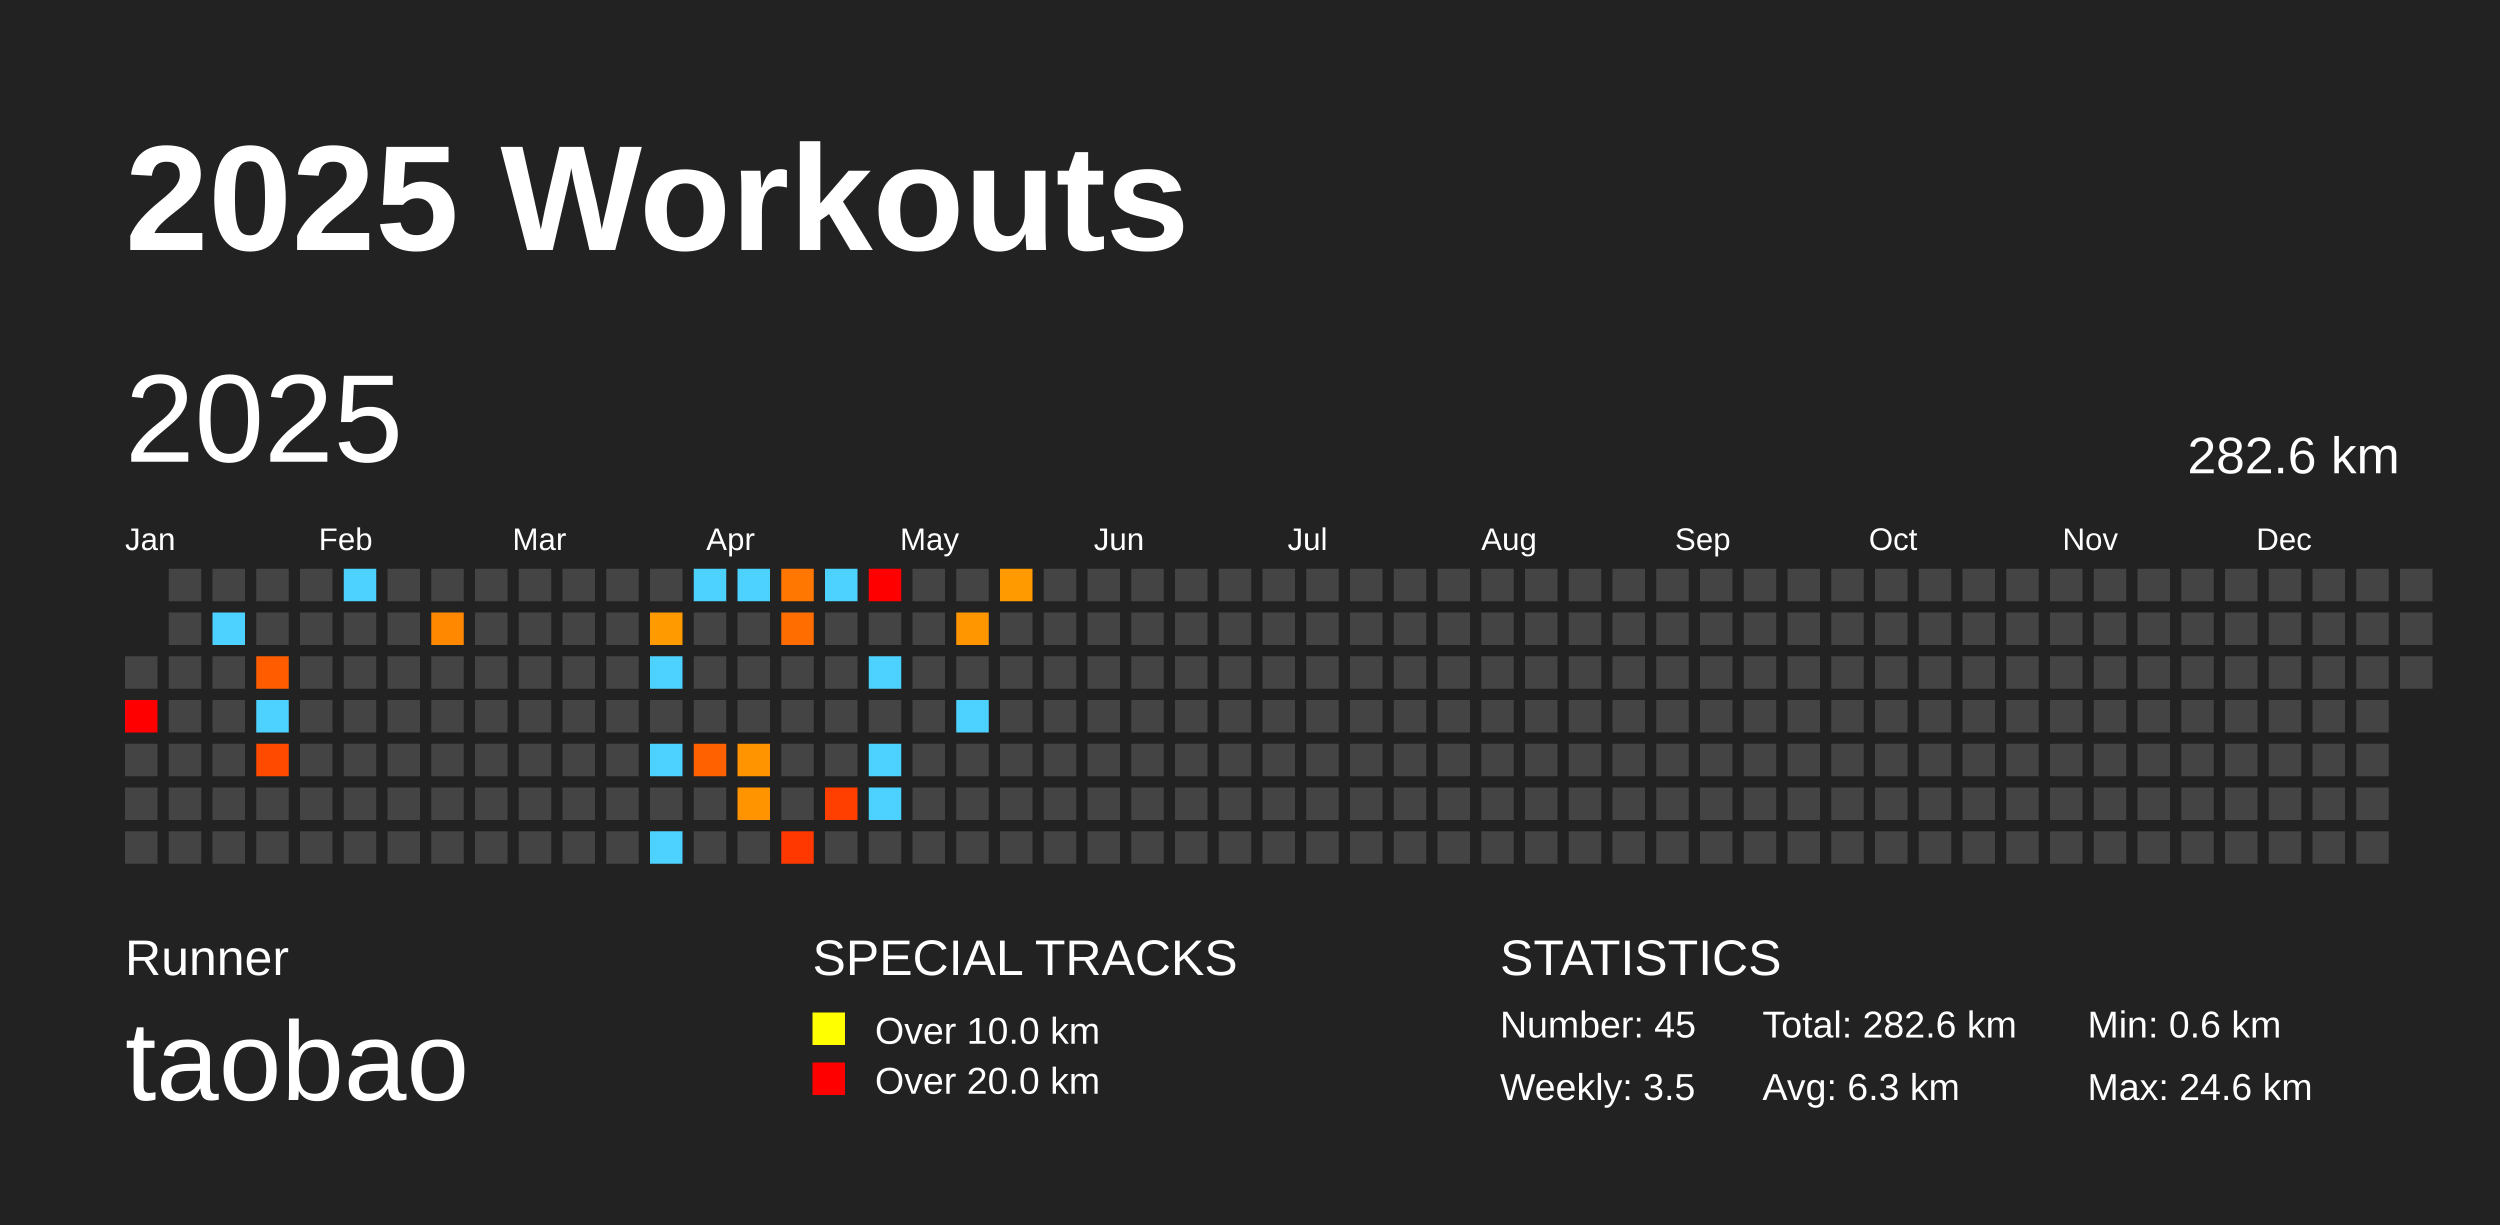
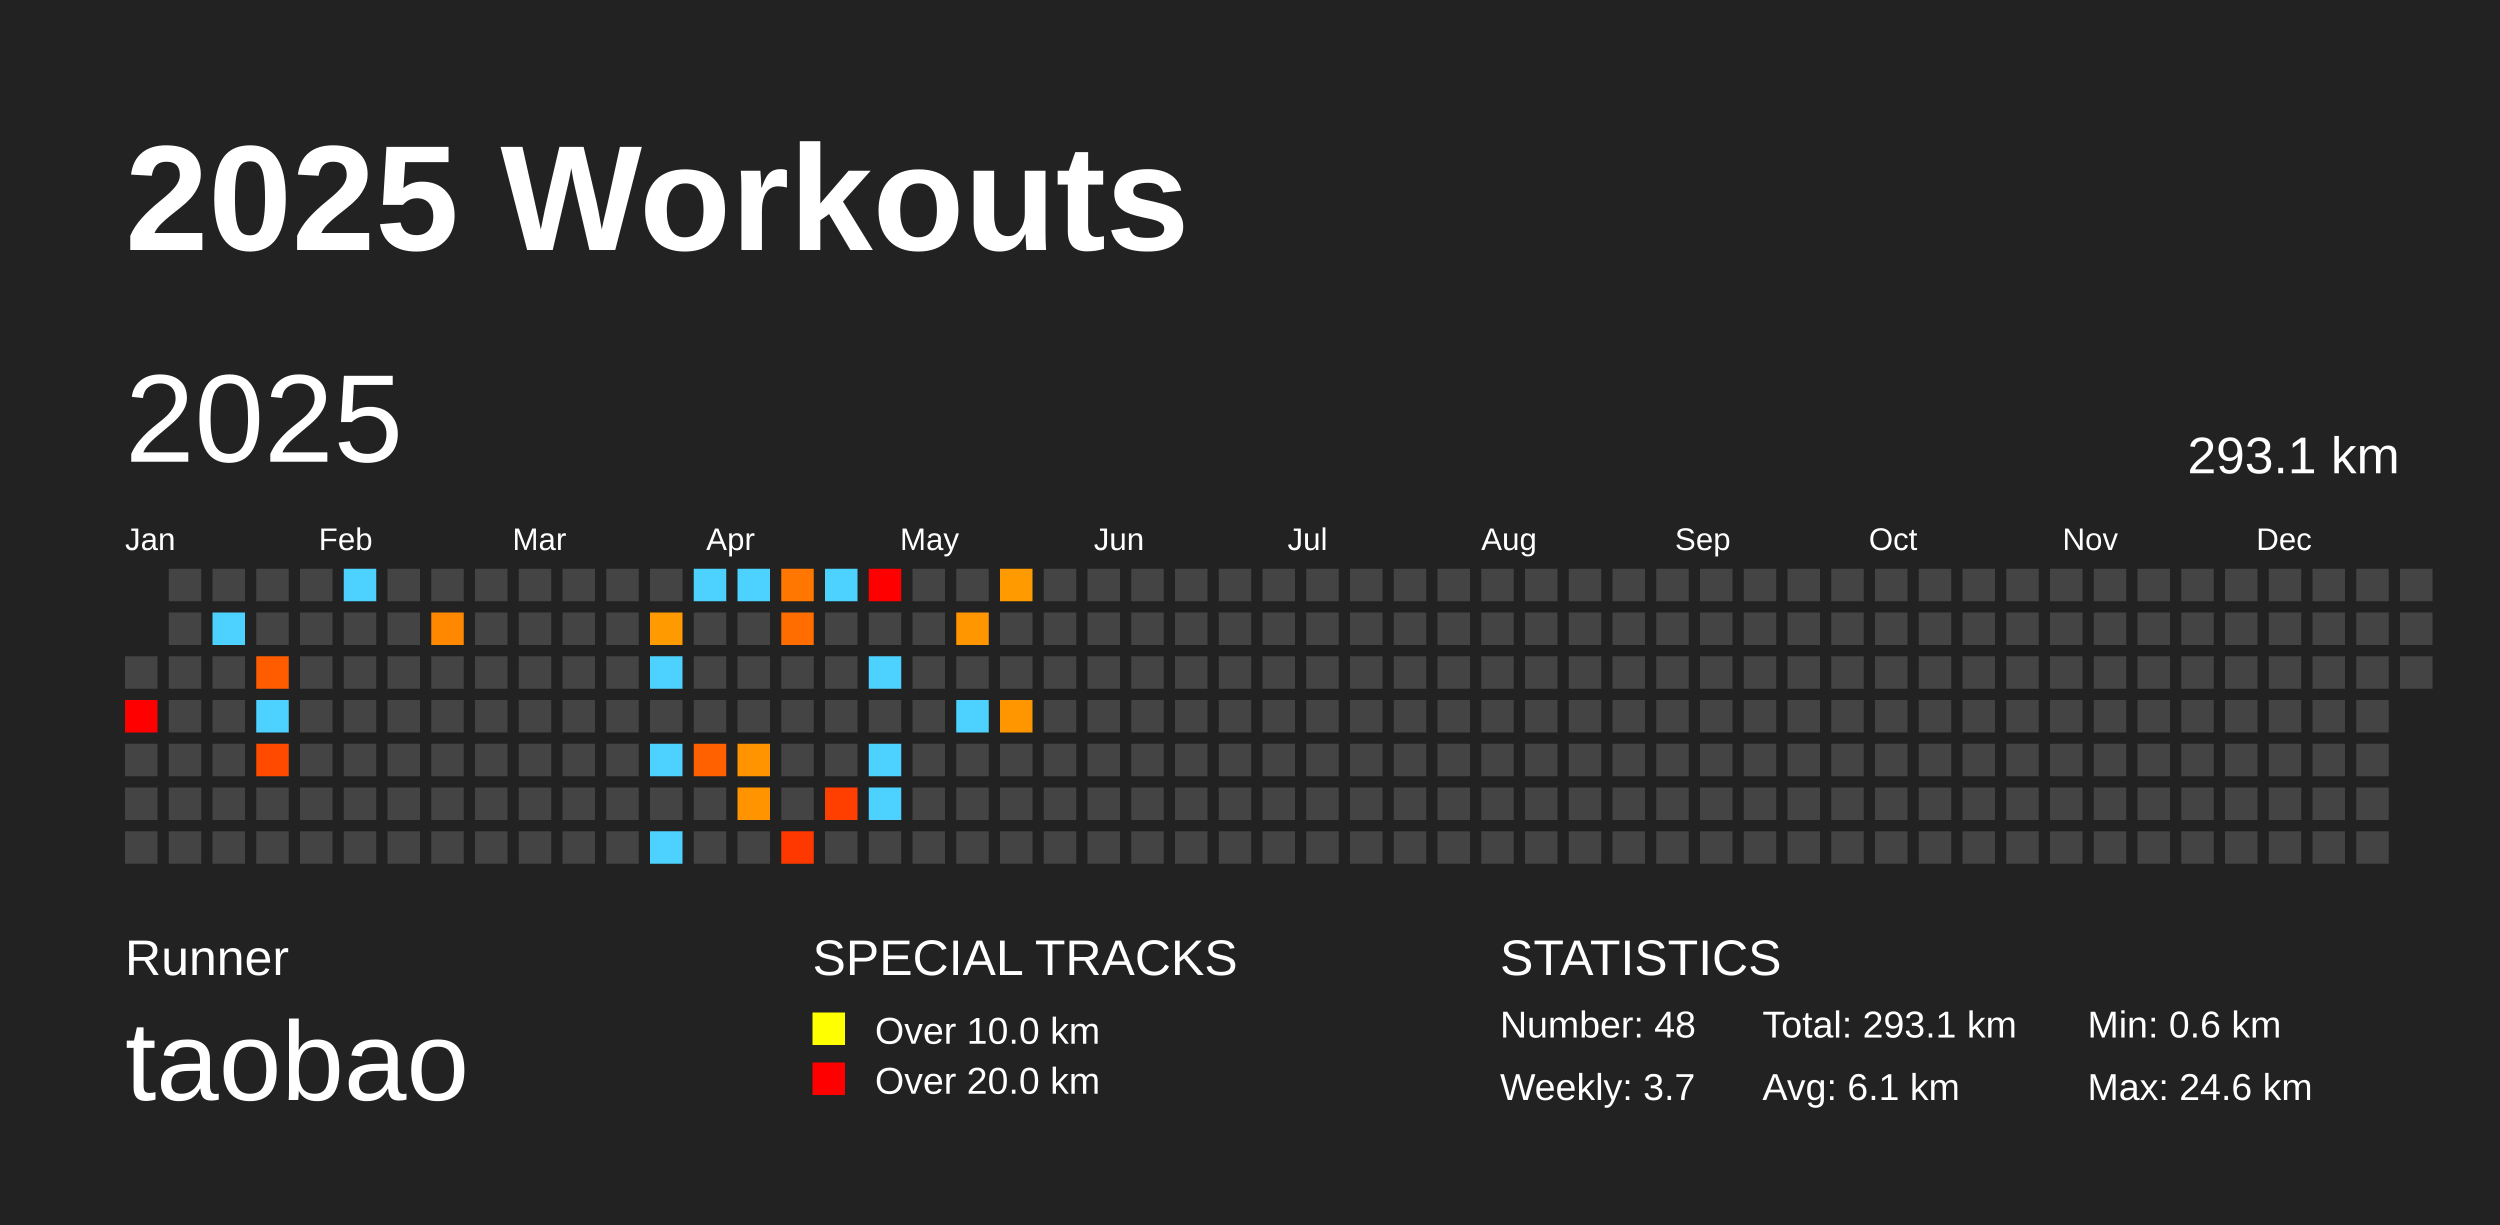
<svg xmlns="http://www.w3.org/2000/svg" baseProfile="full" height="98mm" version="1.1" viewBox="0,0,200,98" width="200mm">
  <defs />
  <rect fill="#222222" height="98" width="200" x="0" y="0" />
  <text fill="#FFFFFF" style="font-size:12px; font-family:Arial; font-weight:bold;" x="10" y="20">2025 Workouts</text>
  <text fill="#FFFFFF" style="font-size:4px; font-family:Arial" x="10" y="78">Runner</text>
  <text fill="#FFFFFF" style="font-size:9px; font-family:Arial" x="10" y="88">taobao</text>
  <text fill="#FFFFFF" style="font-size:4px; font-family:Arial" x="65" y="78">SPECIAL TRACKS</text>
  <rect fill="yellow" height="2.6" width="2.6" x="65" y="81" />
  <text fill="#FFFFFF" style="font-size:3px; font-family:Arial" x="70" y="83.5">Over 10.0 km</text>
  <rect fill="red" height="2.6" width="2.6" x="65" y="85" />
  <text fill="#FFFFFF" style="font-size:3px; font-family:Arial" x="70" y="87.5">Over 20.0 km</text>
  <text fill="#FFFFFF" style="font-size:4px; font-family:Arial" x="120" y="78">STATISTICS</text>
-   <text fill="#FFFFFF" style="font-size:3px; font-family:Arial" x="120" y="83">Number: 45</text>
-   <text fill="#FFFFFF" style="font-size:3px; font-family:Arial" x="120" y="88">Weekly: 3.5</text>
-   <text fill="#FFFFFF" style="font-size:3px; font-family:Arial" x="141" y="83">Total: 282.6 km</text>
-   <text fill="#FFFFFF" style="font-size:3px; font-family:Arial" x="141" y="88">Avg: 6.3 km</text>
+   <text fill="#FFFFFF" style="font-size:3px; font-family:Arial" x="120" y="83">Number: 48</text>
+   <text fill="#FFFFFF" style="font-size:3px; font-family:Arial" x="120" y="88">Weekly: 3.7</text>
+   <text fill="#FFFFFF" style="font-size:3px; font-family:Arial" x="141" y="83">Total: 293.1 km</text>
+   <text fill="#FFFFFF" style="font-size:3px; font-family:Arial" x="141" y="88">Avg: 6.1 km</text>
  <text fill="#FFFFFF" style="font-size:3px; font-family:Arial" x="167" y="83">Min: 0.6 km</text>
  <text fill="#FFFFFF" style="font-size:3px; font-family:Arial" x="167" y="88">Max: 24.6 km</text>
  <text dominant-baseline="hanging" fill="#FFFFFF" style="font-size:10.0px; font-family:Arial;" x="10" y="30">2025</text>
-   <text dominant-baseline="hanging" fill="#FFFFFF" style="font-size:4.125px; font-family:Arial;" x="175" y="35">282.6 km</text>
+   <text dominant-baseline="hanging" fill="#FFFFFF" style="font-size:4.125px; font-family:Arial;" x="175" y="35">293.1 km</text>
  <text fill="#FFFFFF" style="font-size:2.5px; font-family:Arial" x="10.0" y="44">Jan</text>
  <text fill="#FFFFFF" style="font-size:2.5px; font-family:Arial" x="25.5" y="44">Feb</text>
  <text fill="#FFFFFF" style="font-size:2.5px; font-family:Arial" x="41.0" y="44">Mar</text>
  <text fill="#FFFFFF" style="font-size:2.5px; font-family:Arial" x="56.5" y="44">Apr</text>
  <text fill="#FFFFFF" style="font-size:2.5px; font-family:Arial" x="72.0" y="44">May</text>
  <text fill="#FFFFFF" style="font-size:2.5px; font-family:Arial" x="87.5" y="44">Jun</text>
  <text fill="#FFFFFF" style="font-size:2.5px; font-family:Arial" x="103.0" y="44">Jul</text>
  <text fill="#FFFFFF" style="font-size:2.5px; font-family:Arial" x="118.5" y="44">Aug</text>
  <text fill="#FFFFFF" style="font-size:2.5px; font-family:Arial" x="134.0" y="44">Sep</text>
  <text fill="#FFFFFF" style="font-size:2.5px; font-family:Arial" x="149.5" y="44">Oct</text>
  <text fill="#FFFFFF" style="font-size:2.5px; font-family:Arial" x="165.0" y="44">Nov</text>
  <text fill="#FFFFFF" style="font-size:2.5px; font-family:Arial" x="180.5" y="44">Dec</text>
  <rect fill="#444444" height="2.6" width="2.6" x="10.0" y="52.5" />
  <rect fill="red" height="2.6" width="2.6" x="10.0" y="56.0" />
  <rect fill="#444444" height="2.6" width="2.6" x="10.0" y="59.5" />
  <rect fill="#444444" height="2.6" width="2.6" x="10.0" y="63.0" />
  <rect fill="#444444" height="2.6" width="2.6" x="10.0" y="66.5" />
  <rect fill="#444444" height="2.6" width="2.6" x="13.5" y="45.5" />
  <rect fill="#444444" height="2.6" width="2.6" x="13.5" y="49.0" />
  <rect fill="#444444" height="2.6" width="2.6" x="13.5" y="52.5" />
  <rect fill="#444444" height="2.6" width="2.6" x="13.5" y="56.0" />
  <rect fill="#444444" height="2.6" width="2.6" x="13.5" y="59.5" />
  <rect fill="#444444" height="2.6" width="2.6" x="13.5" y="63.0" />
  <rect fill="#444444" height="2.6" width="2.6" x="13.5" y="66.5" />
  <rect fill="#444444" height="2.6" width="2.6" x="17.0" y="45.5" />
  <rect fill="#4dd2ff" height="2.6" width="2.6" x="17.0" y="49.0" />
  <rect fill="#444444" height="2.6" width="2.6" x="17.0" y="52.5" />
  <rect fill="#444444" height="2.6" width="2.6" x="17.0" y="56.0" />
  <rect fill="#444444" height="2.6" width="2.6" x="17.0" y="59.5" />
  <rect fill="#444444" height="2.6" width="2.6" x="17.0" y="63.0" />
  <rect fill="#444444" height="2.6" width="2.6" x="17.0" y="66.5" />
  <rect fill="#444444" height="2.6" width="2.6" x="20.5" y="45.5" />
  <rect fill="#444444" height="2.6" width="2.6" x="20.5" y="49.0" />
  <rect fill="#ff5c00" height="2.6" width="2.6" x="20.5" y="52.5" />
  <rect fill="#4dd2ff" height="2.6" width="2.6" x="20.5" y="56.0" />
  <rect fill="#ff4a00" height="2.6" width="2.6" x="20.5" y="59.5" />
  <rect fill="#444444" height="2.6" width="2.6" x="20.5" y="63.0" />
  <rect fill="#444444" height="2.6" width="2.6" x="20.5" y="66.5" />
  <rect fill="#444444" height="2.6" width="2.6" x="24.0" y="45.5" />
  <rect fill="#444444" height="2.6" width="2.6" x="24.0" y="49.0" />
  <rect fill="#444444" height="2.6" width="2.6" x="24.0" y="52.5" />
  <rect fill="#444444" height="2.6" width="2.6" x="24.0" y="56.0" />
  <rect fill="#444444" height="2.6" width="2.6" x="24.0" y="59.5" />
  <rect fill="#444444" height="2.6" width="2.6" x="24.0" y="63.0" />
  <rect fill="#444444" height="2.6" width="2.6" x="24.0" y="66.5" />
  <rect fill="#4dd2ff" height="2.6" width="2.6" x="27.5" y="45.5" />
  <rect fill="#444444" height="2.6" width="2.6" x="27.5" y="49.0" />
  <rect fill="#444444" height="2.6" width="2.6" x="27.5" y="52.5" />
  <rect fill="#444444" height="2.6" width="2.6" x="27.5" y="56.0" />
  <rect fill="#444444" height="2.6" width="2.6" x="27.5" y="59.5" />
  <rect fill="#444444" height="2.6" width="2.6" x="27.5" y="63.0" />
  <rect fill="#444444" height="2.6" width="2.6" x="27.5" y="66.5" />
  <rect fill="#444444" height="2.6" width="2.6" x="31.0" y="45.5" />
  <rect fill="#444444" height="2.6" width="2.6" x="31.0" y="49.0" />
  <rect fill="#444444" height="2.6" width="2.6" x="31.0" y="52.5" />
  <rect fill="#444444" height="2.6" width="2.6" x="31.0" y="56.0" />
  <rect fill="#444444" height="2.6" width="2.6" x="31.0" y="59.5" />
  <rect fill="#444444" height="2.6" width="2.6" x="31.0" y="63.0" />
  <rect fill="#444444" height="2.6" width="2.6" x="31.0" y="66.5" />
  <rect fill="#444444" height="2.6" width="2.6" x="34.5" y="45.5" />
  <rect fill="#ff8800" height="2.6" width="2.6" x="34.5" y="49.0" />
  <rect fill="#444444" height="2.6" width="2.6" x="34.5" y="52.5" />
  <rect fill="#444444" height="2.6" width="2.6" x="34.5" y="56.0" />
  <rect fill="#444444" height="2.6" width="2.6" x="34.5" y="59.5" />
  <rect fill="#444444" height="2.6" width="2.6" x="34.5" y="63.0" />
  <rect fill="#444444" height="2.6" width="2.6" x="34.5" y="66.5" />
  <rect fill="#444444" height="2.6" width="2.6" x="38.0" y="45.5" />
  <rect fill="#444444" height="2.6" width="2.6" x="38.0" y="49.0" />
  <rect fill="#444444" height="2.6" width="2.6" x="38.0" y="52.5" />
  <rect fill="#444444" height="2.6" width="2.6" x="38.0" y="56.0" />
  <rect fill="#444444" height="2.6" width="2.6" x="38.0" y="59.5" />
  <rect fill="#444444" height="2.6" width="2.6" x="38.0" y="63.0" />
  <rect fill="#444444" height="2.6" width="2.6" x="38.0" y="66.5" />
  <rect fill="#444444" height="2.6" width="2.6" x="41.5" y="45.5" />
  <rect fill="#444444" height="2.6" width="2.6" x="41.5" y="49.0" />
  <rect fill="#444444" height="2.6" width="2.6" x="41.5" y="52.5" />
  <rect fill="#444444" height="2.6" width="2.6" x="41.5" y="56.0" />
  <rect fill="#444444" height="2.6" width="2.6" x="41.5" y="59.5" />
  <rect fill="#444444" height="2.6" width="2.6" x="41.5" y="63.0" />
  <rect fill="#444444" height="2.6" width="2.6" x="41.5" y="66.5" />
  <rect fill="#444444" height="2.6" width="2.6" x="45.0" y="45.5" />
  <rect fill="#444444" height="2.6" width="2.6" x="45.0" y="49.0" />
  <rect fill="#444444" height="2.6" width="2.6" x="45.0" y="52.5" />
  <rect fill="#444444" height="2.6" width="2.6" x="45.0" y="56.0" />
  <rect fill="#444444" height="2.6" width="2.6" x="45.0" y="59.5" />
  <rect fill="#444444" height="2.6" width="2.6" x="45.0" y="63.0" />
  <rect fill="#444444" height="2.6" width="2.6" x="45.0" y="66.5" />
  <rect fill="#444444" height="2.6" width="2.6" x="48.5" y="45.5" />
  <rect fill="#444444" height="2.6" width="2.6" x="48.5" y="49.0" />
  <rect fill="#444444" height="2.6" width="2.6" x="48.5" y="52.5" />
  <rect fill="#444444" height="2.6" width="2.6" x="48.5" y="56.0" />
  <rect fill="#444444" height="2.6" width="2.6" x="48.5" y="59.5" />
  <rect fill="#444444" height="2.6" width="2.6" x="48.5" y="63.0" />
  <rect fill="#444444" height="2.6" width="2.6" x="48.5" y="66.5" />
  <rect fill="#444444" height="2.6" width="2.6" x="52.0" y="45.5" />
  <rect fill="#ff9a00" height="2.6" width="2.6" x="52.0" y="49.0" />
  <rect fill="#4dd2ff" height="2.6" width="2.6" x="52.0" y="52.5" />
  <rect fill="#444444" height="2.6" width="2.6" x="52.0" y="56.0" />
  <rect fill="#4dd2ff" height="2.6" width="2.6" x="52.0" y="59.5" />
  <rect fill="#444444" height="2.6" width="2.6" x="52.0" y="63.0" />
  <rect fill="#4dd2ff" height="2.6" width="2.6" x="52.0" y="66.5" />
  <rect fill="#4dd2ff" height="2.6" width="2.6" x="55.5" y="45.5" />
  <rect fill="#444444" height="2.6" width="2.6" x="55.5" y="49.0" />
  <rect fill="#444444" height="2.6" width="2.6" x="55.5" y="52.5" />
  <rect fill="#444444" height="2.6" width="2.6" x="55.5" y="56.0" />
  <rect fill="#ff6100" height="2.6" width="2.6" x="55.5" y="59.5" />
  <rect fill="#444444" height="2.6" width="2.6" x="55.5" y="63.0" />
  <rect fill="#444444" height="2.6" width="2.6" x="55.5" y="66.5" />
  <rect fill="#4dd2ff" height="2.6" width="2.6" x="59.0" y="45.5" />
  <rect fill="#444444" height="2.6" width="2.6" x="59.0" y="49.0" />
  <rect fill="#444444" height="2.6" width="2.6" x="59.0" y="52.5" />
  <rect fill="#444444" height="2.6" width="2.6" x="59.0" y="56.0" />
  <rect fill="#ff9300" height="2.6" width="2.6" x="59.0" y="59.5" />
  <rect fill="#ff9300" height="2.6" width="2.6" x="59.0" y="63.0" />
  <rect fill="#444444" height="2.6" width="2.6" x="59.0" y="66.5" />
  <rect fill="#ff7600" height="2.6" width="2.6" x="62.5" y="45.5" />
  <rect fill="#ff6c00" height="2.6" width="2.6" x="62.5" y="49.0" />
  <rect fill="#444444" height="2.6" width="2.6" x="62.5" y="52.5" />
  <rect fill="#444444" height="2.6" width="2.6" x="62.5" y="56.0" />
  <rect fill="#444444" height="2.6" width="2.6" x="62.5" y="59.5" />
  <rect fill="#444444" height="2.6" width="2.6" x="62.5" y="63.0" />
  <rect fill="#ff3800" height="2.6" width="2.6" x="62.5" y="66.5" />
  <rect fill="#4dd2ff" height="2.6" width="2.6" x="66.0" y="45.5" />
  <rect fill="#444444" height="2.6" width="2.6" x="66.0" y="49.0" />
  <rect fill="#444444" height="2.6" width="2.6" x="66.0" y="52.5" />
  <rect fill="#444444" height="2.6" width="2.6" x="66.0" y="56.0" />
  <rect fill="#444444" height="2.6" width="2.6" x="66.0" y="59.5" />
  <rect fill="#ff3f00" height="2.6" width="2.6" x="66.0" y="63.0" />
  <rect fill="#444444" height="2.6" width="2.6" x="66.0" y="66.5" />
  <rect fill="red" height="2.6" width="2.6" x="69.5" y="45.5" />
  <rect fill="#444444" height="2.6" width="2.6" x="69.5" y="49.0" />
  <rect fill="#4dd2ff" height="2.6" width="2.6" x="69.5" y="52.5" />
  <rect fill="#444444" height="2.6" width="2.6" x="69.5" y="56.0" />
  <rect fill="#4dd2ff" height="2.6" width="2.6" x="69.5" y="59.5" />
  <rect fill="#4dd2ff" height="2.6" width="2.6" x="69.5" y="63.0" />
  <rect fill="#444444" height="2.6" width="2.6" x="69.5" y="66.5" />
  <rect fill="#444444" height="2.6" width="2.6" x="73.0" y="45.5" />
  <rect fill="#444444" height="2.6" width="2.6" x="73.0" y="49.0" />
  <rect fill="#444444" height="2.6" width="2.6" x="73.0" y="52.5" />
  <rect fill="#444444" height="2.6" width="2.6" x="73.0" y="56.0" />
  <rect fill="#444444" height="2.6" width="2.6" x="73.0" y="59.5" />
  <rect fill="#444444" height="2.6" width="2.6" x="73.0" y="63.0" />
  <rect fill="#444444" height="2.6" width="2.6" x="73.0" y="66.5" />
  <rect fill="#444444" height="2.6" width="2.6" x="76.5" y="45.5" />
  <rect fill="#ff9600" height="2.6" width="2.6" x="76.5" y="49.0" />
  <rect fill="#444444" height="2.6" width="2.6" x="76.5" y="52.5" />
  <rect fill="#4dd2ff" height="2.6" width="2.6" x="76.5" y="56.0" />
  <rect fill="#444444" height="2.6" width="2.6" x="76.5" y="59.5" />
  <rect fill="#444444" height="2.6" width="2.6" x="76.5" y="63.0" />
  <rect fill="#444444" height="2.6" width="2.6" x="76.5" y="66.5" />
  <rect fill="#ff9a00" height="2.6" width="2.6" x="80.0" y="45.5" />
  <rect fill="#444444" height="2.6" width="2.6" x="80.0" y="49.0" />
  <rect fill="#444444" height="2.6" width="2.6" x="80.0" y="52.5" />
-   <rect fill="#444444" height="2.6" width="2.6" x="80.0" y="56.0" />
+   <rect fill="#ff9600" height="2.6" width="2.6" x="80.0" y="56.0" />
  <rect fill="#444444" height="2.6" width="2.6" x="80.0" y="59.5" />
  <rect fill="#444444" height="2.6" width="2.6" x="80.0" y="63.0" />
  <rect fill="#444444" height="2.6" width="2.6" x="80.0" y="66.5" />
  <rect fill="#444444" height="2.6" width="2.6" x="83.5" y="45.5" />
  <rect fill="#444444" height="2.6" width="2.6" x="83.5" y="49.0" />
  <rect fill="#444444" height="2.6" width="2.6" x="83.5" y="52.5" />
  <rect fill="#444444" height="2.6" width="2.6" x="83.5" y="56.0" />
  <rect fill="#444444" height="2.6" width="2.6" x="83.5" y="59.5" />
  <rect fill="#444444" height="2.6" width="2.6" x="83.5" y="63.0" />
  <rect fill="#444444" height="2.6" width="2.6" x="83.5" y="66.5" />
  <rect fill="#444444" height="2.6" width="2.6" x="87.0" y="45.5" />
  <rect fill="#444444" height="2.6" width="2.6" x="87.0" y="49.0" />
  <rect fill="#444444" height="2.6" width="2.6" x="87.0" y="52.5" />
  <rect fill="#444444" height="2.6" width="2.6" x="87.0" y="56.0" />
  <rect fill="#444444" height="2.6" width="2.6" x="87.0" y="59.5" />
  <rect fill="#444444" height="2.6" width="2.6" x="87.0" y="63.0" />
  <rect fill="#444444" height="2.6" width="2.6" x="87.0" y="66.5" />
  <rect fill="#444444" height="2.6" width="2.6" x="90.5" y="45.5" />
  <rect fill="#444444" height="2.6" width="2.6" x="90.5" y="49.0" />
  <rect fill="#444444" height="2.6" width="2.6" x="90.5" y="52.5" />
  <rect fill="#444444" height="2.6" width="2.6" x="90.5" y="56.0" />
  <rect fill="#444444" height="2.6" width="2.6" x="90.5" y="59.5" />
  <rect fill="#444444" height="2.6" width="2.6" x="90.5" y="63.0" />
  <rect fill="#444444" height="2.6" width="2.6" x="90.5" y="66.5" />
  <rect fill="#444444" height="2.6" width="2.6" x="94.0" y="45.5" />
  <rect fill="#444444" height="2.6" width="2.6" x="94.0" y="49.0" />
  <rect fill="#444444" height="2.6" width="2.6" x="94.0" y="52.5" />
  <rect fill="#444444" height="2.6" width="2.6" x="94.0" y="56.0" />
  <rect fill="#444444" height="2.6" width="2.6" x="94.0" y="59.5" />
  <rect fill="#444444" height="2.6" width="2.6" x="94.0" y="63.0" />
  <rect fill="#444444" height="2.6" width="2.6" x="94.0" y="66.5" />
  <rect fill="#444444" height="2.6" width="2.6" x="97.5" y="45.5" />
  <rect fill="#444444" height="2.6" width="2.6" x="97.5" y="49.0" />
  <rect fill="#444444" height="2.6" width="2.6" x="97.5" y="52.5" />
  <rect fill="#444444" height="2.6" width="2.6" x="97.5" y="56.0" />
  <rect fill="#444444" height="2.6" width="2.6" x="97.5" y="59.5" />
  <rect fill="#444444" height="2.6" width="2.6" x="97.5" y="63.0" />
  <rect fill="#444444" height="2.6" width="2.6" x="97.5" y="66.5" />
  <rect fill="#444444" height="2.6" width="2.6" x="101.0" y="45.5" />
  <rect fill="#444444" height="2.6" width="2.6" x="101.0" y="49.0" />
  <rect fill="#444444" height="2.6" width="2.6" x="101.0" y="52.5" />
  <rect fill="#444444" height="2.6" width="2.6" x="101.0" y="56.0" />
  <rect fill="#444444" height="2.6" width="2.6" x="101.0" y="59.5" />
  <rect fill="#444444" height="2.6" width="2.6" x="101.0" y="63.0" />
  <rect fill="#444444" height="2.6" width="2.6" x="101.0" y="66.5" />
  <rect fill="#444444" height="2.6" width="2.6" x="104.5" y="45.5" />
  <rect fill="#444444" height="2.6" width="2.6" x="104.5" y="49.0" />
  <rect fill="#444444" height="2.6" width="2.6" x="104.5" y="52.5" />
  <rect fill="#444444" height="2.6" width="2.6" x="104.5" y="56.0" />
  <rect fill="#444444" height="2.6" width="2.6" x="104.5" y="59.5" />
  <rect fill="#444444" height="2.6" width="2.6" x="104.5" y="63.0" />
  <rect fill="#444444" height="2.6" width="2.6" x="104.5" y="66.5" />
  <rect fill="#444444" height="2.6" width="2.6" x="108.0" y="45.5" />
  <rect fill="#444444" height="2.6" width="2.6" x="108.0" y="49.0" />
  <rect fill="#444444" height="2.6" width="2.6" x="108.0" y="52.5" />
  <rect fill="#444444" height="2.6" width="2.6" x="108.0" y="56.0" />
  <rect fill="#444444" height="2.6" width="2.6" x="108.0" y="59.5" />
  <rect fill="#444444" height="2.6" width="2.6" x="108.0" y="63.0" />
  <rect fill="#444444" height="2.6" width="2.6" x="108.0" y="66.5" />
  <rect fill="#444444" height="2.6" width="2.6" x="111.5" y="45.5" />
  <rect fill="#444444" height="2.6" width="2.6" x="111.5" y="49.0" />
  <rect fill="#444444" height="2.6" width="2.6" x="111.5" y="52.5" />
  <rect fill="#444444" height="2.6" width="2.6" x="111.5" y="56.0" />
  <rect fill="#444444" height="2.6" width="2.6" x="111.5" y="59.5" />
  <rect fill="#444444" height="2.6" width="2.6" x="111.5" y="63.0" />
  <rect fill="#444444" height="2.6" width="2.6" x="111.5" y="66.5" />
  <rect fill="#444444" height="2.6" width="2.6" x="115.0" y="45.5" />
  <rect fill="#444444" height="2.6" width="2.6" x="115.0" y="49.0" />
  <rect fill="#444444" height="2.6" width="2.6" x="115.0" y="52.5" />
  <rect fill="#444444" height="2.6" width="2.6" x="115.0" y="56.0" />
  <rect fill="#444444" height="2.6" width="2.6" x="115.0" y="59.5" />
  <rect fill="#444444" height="2.6" width="2.6" x="115.0" y="63.0" />
  <rect fill="#444444" height="2.6" width="2.6" x="115.0" y="66.5" />
  <rect fill="#444444" height="2.6" width="2.6" x="118.5" y="45.5" />
  <rect fill="#444444" height="2.6" width="2.6" x="118.5" y="49.0" />
  <rect fill="#444444" height="2.6" width="2.6" x="118.5" y="52.5" />
  <rect fill="#444444" height="2.6" width="2.6" x="118.5" y="56.0" />
  <rect fill="#444444" height="2.6" width="2.6" x="118.5" y="59.5" />
  <rect fill="#444444" height="2.6" width="2.6" x="118.5" y="63.0" />
  <rect fill="#444444" height="2.6" width="2.6" x="118.5" y="66.5" />
  <rect fill="#444444" height="2.6" width="2.6" x="122.0" y="45.5" />
  <rect fill="#444444" height="2.6" width="2.6" x="122.0" y="49.0" />
  <rect fill="#444444" height="2.6" width="2.6" x="122.0" y="52.5" />
  <rect fill="#444444" height="2.6" width="2.6" x="122.0" y="56.0" />
  <rect fill="#444444" height="2.6" width="2.6" x="122.0" y="59.5" />
  <rect fill="#444444" height="2.6" width="2.6" x="122.0" y="63.0" />
  <rect fill="#444444" height="2.6" width="2.6" x="122.0" y="66.5" />
  <rect fill="#444444" height="2.6" width="2.6" x="125.5" y="45.5" />
  <rect fill="#444444" height="2.6" width="2.6" x="125.5" y="49.0" />
  <rect fill="#444444" height="2.6" width="2.6" x="125.5" y="52.5" />
  <rect fill="#444444" height="2.6" width="2.6" x="125.5" y="56.0" />
  <rect fill="#444444" height="2.6" width="2.6" x="125.5" y="59.5" />
  <rect fill="#444444" height="2.6" width="2.6" x="125.5" y="63.0" />
  <rect fill="#444444" height="2.6" width="2.6" x="125.5" y="66.5" />
  <rect fill="#444444" height="2.6" width="2.6" x="129.0" y="45.5" />
  <rect fill="#444444" height="2.6" width="2.6" x="129.0" y="49.0" />
  <rect fill="#444444" height="2.6" width="2.6" x="129.0" y="52.5" />
  <rect fill="#444444" height="2.6" width="2.6" x="129.0" y="56.0" />
  <rect fill="#444444" height="2.6" width="2.6" x="129.0" y="59.5" />
  <rect fill="#444444" height="2.6" width="2.6" x="129.0" y="63.0" />
  <rect fill="#444444" height="2.6" width="2.6" x="129.0" y="66.5" />
  <rect fill="#444444" height="2.6" width="2.6" x="132.5" y="45.5" />
  <rect fill="#444444" height="2.6" width="2.6" x="132.5" y="49.0" />
  <rect fill="#444444" height="2.6" width="2.6" x="132.5" y="52.5" />
  <rect fill="#444444" height="2.6" width="2.6" x="132.5" y="56.0" />
  <rect fill="#444444" height="2.6" width="2.6" x="132.5" y="59.5" />
  <rect fill="#444444" height="2.6" width="2.6" x="132.5" y="63.0" />
  <rect fill="#444444" height="2.6" width="2.6" x="132.5" y="66.5" />
  <rect fill="#444444" height="2.6" width="2.6" x="136.0" y="45.5" />
  <rect fill="#444444" height="2.6" width="2.6" x="136.0" y="49.0" />
  <rect fill="#444444" height="2.6" width="2.6" x="136.0" y="52.5" />
  <rect fill="#444444" height="2.6" width="2.6" x="136.0" y="56.0" />
  <rect fill="#444444" height="2.6" width="2.6" x="136.0" y="59.5" />
  <rect fill="#444444" height="2.6" width="2.6" x="136.0" y="63.0" />
  <rect fill="#444444" height="2.6" width="2.6" x="136.0" y="66.5" />
  <rect fill="#444444" height="2.6" width="2.6" x="139.5" y="45.5" />
  <rect fill="#444444" height="2.6" width="2.6" x="139.5" y="49.0" />
  <rect fill="#444444" height="2.6" width="2.6" x="139.5" y="52.5" />
  <rect fill="#444444" height="2.6" width="2.6" x="139.5" y="56.0" />
  <rect fill="#444444" height="2.6" width="2.6" x="139.5" y="59.5" />
  <rect fill="#444444" height="2.6" width="2.6" x="139.5" y="63.0" />
  <rect fill="#444444" height="2.6" width="2.6" x="139.5" y="66.5" />
  <rect fill="#444444" height="2.6" width="2.6" x="143.0" y="45.5" />
  <rect fill="#444444" height="2.6" width="2.6" x="143.0" y="49.0" />
  <rect fill="#444444" height="2.6" width="2.6" x="143.0" y="52.5" />
  <rect fill="#444444" height="2.6" width="2.6" x="143.0" y="56.0" />
  <rect fill="#444444" height="2.6" width="2.6" x="143.0" y="59.5" />
  <rect fill="#444444" height="2.6" width="2.6" x="143.0" y="63.0" />
  <rect fill="#444444" height="2.6" width="2.6" x="143.0" y="66.5" />
  <rect fill="#444444" height="2.6" width="2.6" x="146.5" y="45.5" />
  <rect fill="#444444" height="2.6" width="2.6" x="146.5" y="49.0" />
  <rect fill="#444444" height="2.6" width="2.6" x="146.5" y="52.5" />
  <rect fill="#444444" height="2.6" width="2.6" x="146.5" y="56.0" />
  <rect fill="#444444" height="2.6" width="2.6" x="146.5" y="59.5" />
  <rect fill="#444444" height="2.6" width="2.6" x="146.5" y="63.0" />
  <rect fill="#444444" height="2.6" width="2.6" x="146.5" y="66.5" />
  <rect fill="#444444" height="2.6" width="2.6" x="150.0" y="45.5" />
  <rect fill="#444444" height="2.6" width="2.6" x="150.0" y="49.0" />
  <rect fill="#444444" height="2.6" width="2.6" x="150.0" y="52.5" />
  <rect fill="#444444" height="2.6" width="2.6" x="150.0" y="56.0" />
  <rect fill="#444444" height="2.6" width="2.6" x="150.0" y="59.5" />
  <rect fill="#444444" height="2.6" width="2.6" x="150.0" y="63.0" />
  <rect fill="#444444" height="2.6" width="2.6" x="150.0" y="66.5" />
  <rect fill="#444444" height="2.6" width="2.6" x="153.5" y="45.5" />
  <rect fill="#444444" height="2.6" width="2.6" x="153.5" y="49.0" />
  <rect fill="#444444" height="2.6" width="2.6" x="153.5" y="52.5" />
  <rect fill="#444444" height="2.6" width="2.6" x="153.5" y="56.0" />
  <rect fill="#444444" height="2.6" width="2.6" x="153.5" y="59.5" />
  <rect fill="#444444" height="2.6" width="2.6" x="153.5" y="63.0" />
  <rect fill="#444444" height="2.6" width="2.6" x="153.5" y="66.5" />
  <rect fill="#444444" height="2.6" width="2.6" x="157.0" y="45.5" />
  <rect fill="#444444" height="2.6" width="2.6" x="157.0" y="49.0" />
  <rect fill="#444444" height="2.6" width="2.6" x="157.0" y="52.5" />
  <rect fill="#444444" height="2.6" width="2.6" x="157.0" y="56.0" />
  <rect fill="#444444" height="2.6" width="2.6" x="157.0" y="59.5" />
  <rect fill="#444444" height="2.6" width="2.6" x="157.0" y="63.0" />
  <rect fill="#444444" height="2.6" width="2.6" x="157.0" y="66.5" />
  <rect fill="#444444" height="2.6" width="2.6" x="160.5" y="45.5" />
  <rect fill="#444444" height="2.6" width="2.6" x="160.5" y="49.0" />
  <rect fill="#444444" height="2.6" width="2.6" x="160.5" y="52.5" />
  <rect fill="#444444" height="2.6" width="2.6" x="160.5" y="56.0" />
  <rect fill="#444444" height="2.6" width="2.6" x="160.5" y="59.5" />
  <rect fill="#444444" height="2.6" width="2.6" x="160.5" y="63.0" />
  <rect fill="#444444" height="2.6" width="2.6" x="160.5" y="66.5" />
  <rect fill="#444444" height="2.6" width="2.6" x="164.0" y="45.5" />
  <rect fill="#444444" height="2.6" width="2.6" x="164.0" y="49.0" />
  <rect fill="#444444" height="2.6" width="2.6" x="164.0" y="52.5" />
  <rect fill="#444444" height="2.6" width="2.6" x="164.0" y="56.0" />
  <rect fill="#444444" height="2.6" width="2.6" x="164.0" y="59.5" />
  <rect fill="#444444" height="2.6" width="2.6" x="164.0" y="63.0" />
  <rect fill="#444444" height="2.6" width="2.6" x="164.0" y="66.5" />
  <rect fill="#444444" height="2.6" width="2.6" x="167.5" y="45.5" />
  <rect fill="#444444" height="2.6" width="2.6" x="167.5" y="49.0" />
  <rect fill="#444444" height="2.6" width="2.6" x="167.5" y="52.5" />
  <rect fill="#444444" height="2.6" width="2.6" x="167.5" y="56.0" />
  <rect fill="#444444" height="2.6" width="2.6" x="167.5" y="59.5" />
  <rect fill="#444444" height="2.6" width="2.6" x="167.5" y="63.0" />
  <rect fill="#444444" height="2.6" width="2.6" x="167.5" y="66.5" />
  <rect fill="#444444" height="2.6" width="2.6" x="171.0" y="45.5" />
  <rect fill="#444444" height="2.6" width="2.6" x="171.0" y="49.0" />
  <rect fill="#444444" height="2.6" width="2.6" x="171.0" y="52.5" />
  <rect fill="#444444" height="2.6" width="2.6" x="171.0" y="56.0" />
  <rect fill="#444444" height="2.6" width="2.6" x="171.0" y="59.5" />
  <rect fill="#444444" height="2.6" width="2.6" x="171.0" y="63.0" />
  <rect fill="#444444" height="2.6" width="2.6" x="171.0" y="66.5" />
  <rect fill="#444444" height="2.6" width="2.6" x="174.5" y="45.5" />
  <rect fill="#444444" height="2.6" width="2.6" x="174.5" y="49.0" />
  <rect fill="#444444" height="2.6" width="2.6" x="174.5" y="52.5" />
  <rect fill="#444444" height="2.6" width="2.6" x="174.5" y="56.0" />
  <rect fill="#444444" height="2.6" width="2.6" x="174.5" y="59.5" />
  <rect fill="#444444" height="2.6" width="2.6" x="174.5" y="63.0" />
  <rect fill="#444444" height="2.6" width="2.6" x="174.5" y="66.5" />
  <rect fill="#444444" height="2.6" width="2.6" x="178.0" y="45.5" />
  <rect fill="#444444" height="2.6" width="2.6" x="178.0" y="49.0" />
  <rect fill="#444444" height="2.6" width="2.6" x="178.0" y="52.5" />
  <rect fill="#444444" height="2.6" width="2.6" x="178.0" y="56.0" />
  <rect fill="#444444" height="2.6" width="2.6" x="178.0" y="59.5" />
  <rect fill="#444444" height="2.6" width="2.6" x="178.0" y="63.0" />
  <rect fill="#444444" height="2.6" width="2.6" x="178.0" y="66.5" />
  <rect fill="#444444" height="2.6" width="2.6" x="181.5" y="45.5" />
  <rect fill="#444444" height="2.6" width="2.6" x="181.5" y="49.0" />
  <rect fill="#444444" height="2.6" width="2.6" x="181.5" y="52.5" />
  <rect fill="#444444" height="2.6" width="2.6" x="181.5" y="56.0" />
  <rect fill="#444444" height="2.6" width="2.6" x="181.5" y="59.5" />
  <rect fill="#444444" height="2.6" width="2.6" x="181.5" y="63.0" />
  <rect fill="#444444" height="2.6" width="2.6" x="181.5" y="66.5" />
  <rect fill="#444444" height="2.6" width="2.6" x="185.0" y="45.5" />
  <rect fill="#444444" height="2.6" width="2.6" x="185.0" y="49.0" />
  <rect fill="#444444" height="2.6" width="2.6" x="185.0" y="52.5" />
  <rect fill="#444444" height="2.6" width="2.6" x="185.0" y="56.0" />
  <rect fill="#444444" height="2.6" width="2.6" x="185.0" y="59.5" />
  <rect fill="#444444" height="2.6" width="2.6" x="185.0" y="63.0" />
  <rect fill="#444444" height="2.6" width="2.6" x="185.0" y="66.5" />
  <rect fill="#444444" height="2.6" width="2.6" x="188.5" y="45.5" />
  <rect fill="#444444" height="2.6" width="2.6" x="188.5" y="49.0" />
  <rect fill="#444444" height="2.6" width="2.6" x="188.5" y="52.5" />
  <rect fill="#444444" height="2.6" width="2.6" x="188.5" y="56.0" />
  <rect fill="#444444" height="2.6" width="2.6" x="188.5" y="59.5" />
  <rect fill="#444444" height="2.6" width="2.6" x="188.5" y="63.0" />
  <rect fill="#444444" height="2.6" width="2.6" x="188.5" y="66.5" />
  <rect fill="#444444" height="2.6" width="2.6" x="192.0" y="45.5" />
  <rect fill="#444444" height="2.6" width="2.6" x="192.0" y="49.0" />
  <rect fill="#444444" height="2.6" width="2.6" x="192.0" y="52.5" />
</svg>
